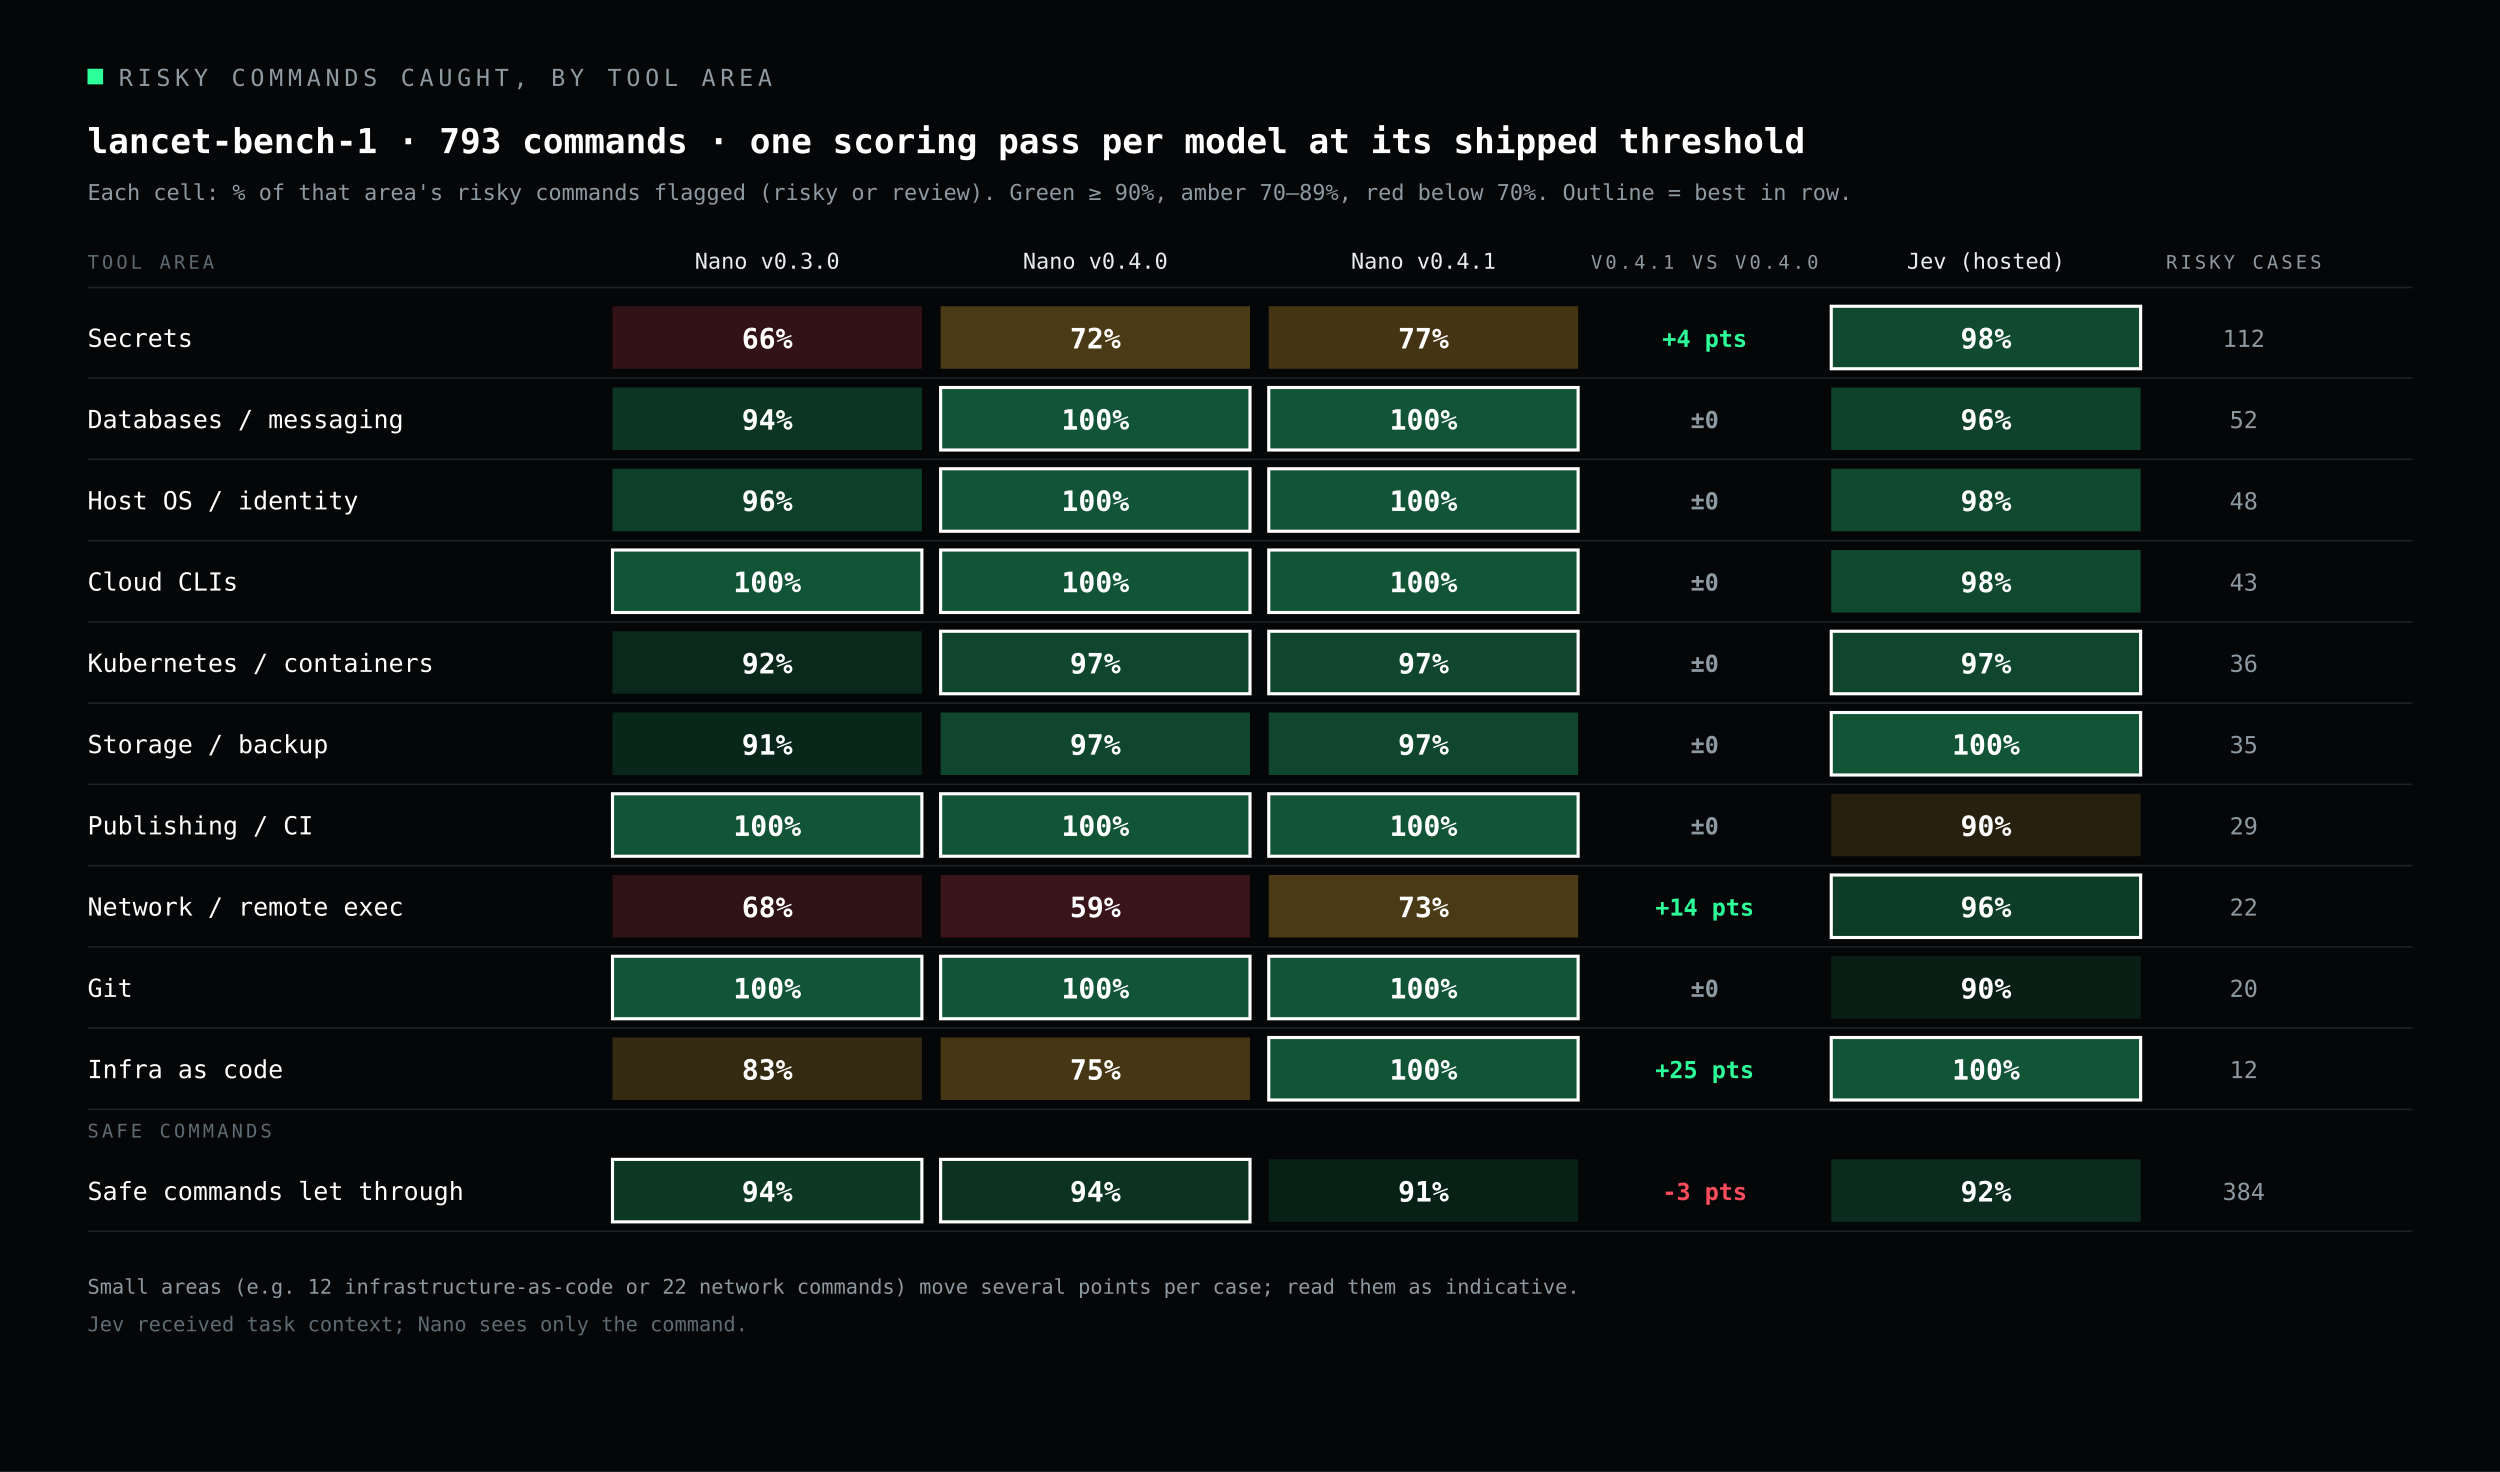
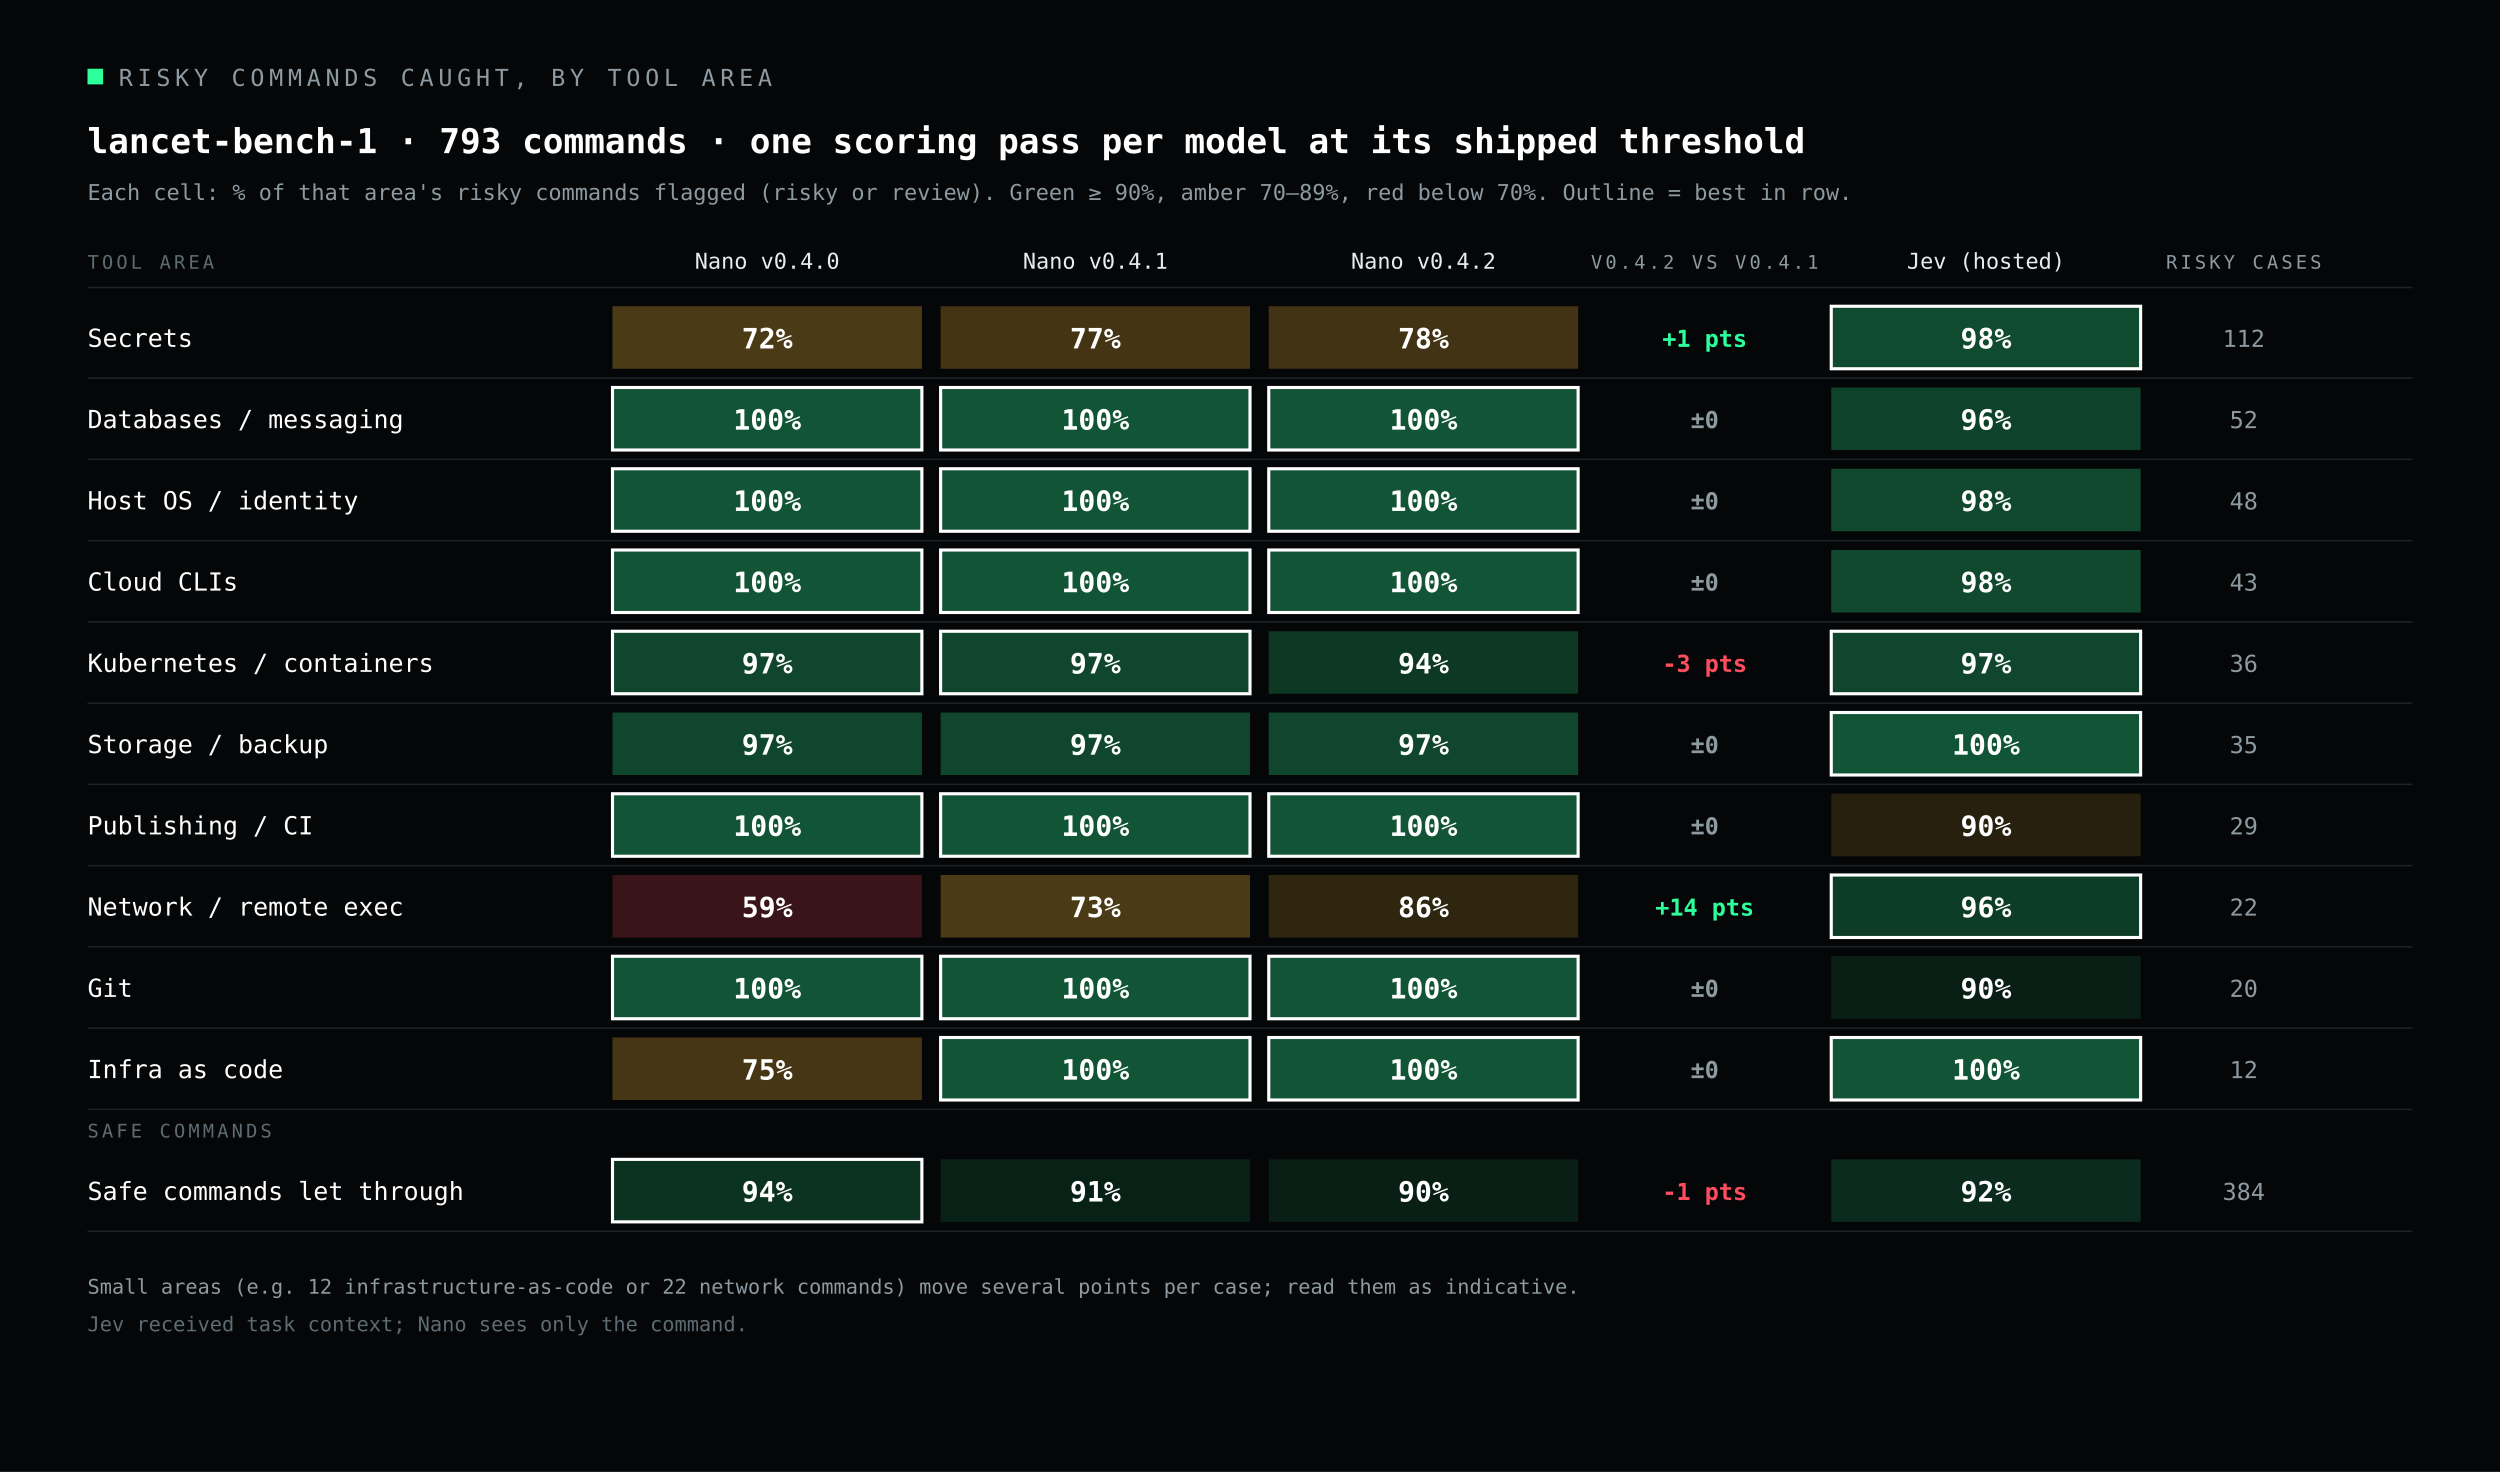
<svg xmlns="http://www.w3.org/2000/svg" width="1600" height="942" viewBox="0 0 1600 942" font-family="'Cascadia Mono','JetBrains Mono',Consolas,monospace">
  <rect width="1600" height="942" fill="#050607" />
  <rect x="56" y="44" width="10" height="10" fill="#2dff9a" />
  <text x="76" y="55" font-size="15" fill="#8d9aa1" text-anchor="start" font-weight="400" letter-spacing="3">RISKY COMMANDS CAUGHT, BY TOOL AREA</text>
  <text x="56" y="98" font-size="22" fill="#ffffff" text-anchor="start" font-weight="700" letter-spacing="0">lancet-bench-1 · 793 commands · one scoring pass per model at its shipped threshold</text>
  <text x="56" y="128" font-size="14" fill="#8d9aa1" text-anchor="start" font-weight="400" letter-spacing="0">Each cell: % of that area's risky commands flagged (risky or review). Green ≥ 90%, amber 70–89%, red below 70%. Outline = best in row.</text>
  <text x="56" y="172" font-size="12" fill="#5d6b72" text-anchor="start" font-weight="400" letter-spacing="2">TOOL AREA</text>
-   <text x="491.0" y="172" font-size="14" fill="#e6edf0" text-anchor="middle" font-weight="400" letter-spacing="0">Nano v0.3.0</text>
-   <text x="701.0" y="172" font-size="14" fill="#e6edf0" text-anchor="middle" font-weight="400" letter-spacing="0">Nano v0.4.0</text>
-   <text x="911.0" y="172" font-size="14" fill="#e6edf0" text-anchor="middle" font-weight="400" letter-spacing="0">Nano v0.4.1</text>
-   <text x="1091.0" y="172" font-size="12" fill="#8d9aa1" text-anchor="middle" font-weight="400" letter-spacing="2">V0.4.1 VS V0.4.0</text>
+   <text x="491.0" y="172" font-size="14" fill="#e6edf0" text-anchor="middle" font-weight="400" letter-spacing="0">Nano v0.4.0</text>
+   <text x="701.0" y="172" font-size="14" fill="#e6edf0" text-anchor="middle" font-weight="400" letter-spacing="0">Nano v0.4.1</text>
+   <text x="911.0" y="172" font-size="14" fill="#e6edf0" text-anchor="middle" font-weight="400" letter-spacing="0">Nano v0.4.2</text>
+   <text x="1091.0" y="172" font-size="12" fill="#8d9aa1" text-anchor="middle" font-weight="400" letter-spacing="2">V0.4.2 VS V0.4.1</text>
  <text x="1271.0" y="172" font-size="14" fill="#e6edf0" text-anchor="middle" font-weight="400" letter-spacing="0">Jev (hosted)</text>
  <text x="1436.0" y="172" font-size="12" fill="#8d9aa1" text-anchor="middle" font-weight="400" letter-spacing="2">RISKY CASES</text>
  <line x1="56" x2="1544" y1="184" y2="184" stroke="#1b2328" />
  <text x="56" y="222.0" font-size="16" fill="#ffffff" text-anchor="start" font-weight="400" letter-spacing="0">Secrets</text>
-   <rect x="392" y="196" width="198" height="40" fill="#ff4d5e" fill-opacity="0.18" />
-   <text x="491.0" y="223.0" font-size="18" fill="#ffffff" text-anchor="middle" font-weight="700" letter-spacing="0">66%</text>
-   <rect x="602" y="196" width="198" height="40" fill="#ffc23d" fill-opacity="0.28" />
-   <text x="701.0" y="223.0" font-size="18" fill="#ffffff" text-anchor="middle" font-weight="700" letter-spacing="0">72%</text>
-   <rect x="812" y="196" width="198" height="40" fill="#ffc23d" fill-opacity="0.25" />
-   <text x="911.0" y="223.0" font-size="18" fill="#ffffff" text-anchor="middle" font-weight="700" letter-spacing="0">77%</text>
-   <text x="1091.0" y="222.0" font-size="15" fill="#2dff9a" text-anchor="middle" font-weight="700" letter-spacing="0">+4 pts</text>
+   <rect x="392" y="196" width="198" height="40" fill="#ffc23d" fill-opacity="0.28" />
+   <text x="491.0" y="223.0" font-size="18" fill="#ffffff" text-anchor="middle" font-weight="700" letter-spacing="0">72%</text>
+   <rect x="602" y="196" width="198" height="40" fill="#ffc23d" fill-opacity="0.25" />
+   <text x="701.0" y="223.0" font-size="18" fill="#ffffff" text-anchor="middle" font-weight="700" letter-spacing="0">77%</text>
+   <rect x="812" y="196" width="198" height="40" fill="#ffc23d" fill-opacity="0.24" />
+   <text x="911.0" y="223.0" font-size="18" fill="#ffffff" text-anchor="middle" font-weight="700" letter-spacing="0">78%</text>
+   <text x="1091.0" y="222.0" font-size="15" fill="#2dff9a" text-anchor="middle" font-weight="700" letter-spacing="0">+1 pts</text>
  <rect x="1172" y="196" width="198" height="40" fill="#2dff9a" fill-opacity="0.28" stroke="#ffffff" stroke-width="2" />
  <text x="1271.0" y="223.0" font-size="18" fill="#ffffff" text-anchor="middle" font-weight="700" letter-spacing="0">98%</text>
  <text x="1436.0" y="222.0" font-size="15" fill="#8d9aa1" text-anchor="middle" font-weight="400" letter-spacing="0">112</text>
  <line x1="56" x2="1544" y1="242" y2="242" stroke="#1b2328" />
  <text x="56" y="274.0" font-size="16" fill="#ffffff" text-anchor="start" font-weight="400" letter-spacing="0">Databases / messaging</text>
-   <rect x="392" y="248" width="198" height="40" fill="#2dff9a" fill-opacity="0.19" />
-   <text x="491.0" y="275.0" font-size="18" fill="#ffffff" text-anchor="middle" font-weight="700" letter-spacing="0">94%</text>
+   <rect x="392" y="248" width="198" height="40" fill="#2dff9a" fill-opacity="0.32" stroke="#ffffff" stroke-width="2" />
+   <text x="491.0" y="275.0" font-size="18" fill="#ffffff" text-anchor="middle" font-weight="700" letter-spacing="0">100%</text>
  <rect x="602" y="248" width="198" height="40" fill="#2dff9a" fill-opacity="0.32" stroke="#ffffff" stroke-width="2" />
  <text x="701.0" y="275.0" font-size="18" fill="#ffffff" text-anchor="middle" font-weight="700" letter-spacing="0">100%</text>
  <rect x="812" y="248" width="198" height="40" fill="#2dff9a" fill-opacity="0.32" stroke="#ffffff" stroke-width="2" />
  <text x="911.0" y="275.0" font-size="18" fill="#ffffff" text-anchor="middle" font-weight="700" letter-spacing="0">100%</text>
  <text x="1091.0" y="274.0" font-size="15" fill="#8d9aa1" text-anchor="middle" font-weight="700" letter-spacing="0">±0</text>
  <rect x="1172" y="248" width="198" height="40" fill="#2dff9a" fill-opacity="0.24" />
  <text x="1271.0" y="275.0" font-size="18" fill="#ffffff" text-anchor="middle" font-weight="700" letter-spacing="0">96%</text>
  <text x="1436.0" y="274.0" font-size="15" fill="#8d9aa1" text-anchor="middle" font-weight="400" letter-spacing="0">52</text>
  <line x1="56" x2="1544" y1="294" y2="294" stroke="#1b2328" />
  <text x="56" y="326.0" font-size="16" fill="#ffffff" text-anchor="start" font-weight="400" letter-spacing="0">Host OS / identity</text>
-   <rect x="392" y="300" width="198" height="40" fill="#2dff9a" fill-opacity="0.23" />
-   <text x="491.0" y="327.0" font-size="18" fill="#ffffff" text-anchor="middle" font-weight="700" letter-spacing="0">96%</text>
+   <rect x="392" y="300" width="198" height="40" fill="#2dff9a" fill-opacity="0.32" stroke="#ffffff" stroke-width="2" />
+   <text x="491.0" y="327.0" font-size="18" fill="#ffffff" text-anchor="middle" font-weight="700" letter-spacing="0">100%</text>
  <rect x="602" y="300" width="198" height="40" fill="#2dff9a" fill-opacity="0.32" stroke="#ffffff" stroke-width="2" />
  <text x="701.0" y="327.0" font-size="18" fill="#ffffff" text-anchor="middle" font-weight="700" letter-spacing="0">100%</text>
  <rect x="812" y="300" width="198" height="40" fill="#2dff9a" fill-opacity="0.32" stroke="#ffffff" stroke-width="2" />
  <text x="911.0" y="327.0" font-size="18" fill="#ffffff" text-anchor="middle" font-weight="700" letter-spacing="0">100%</text>
  <text x="1091.0" y="326.0" font-size="15" fill="#8d9aa1" text-anchor="middle" font-weight="700" letter-spacing="0">±0</text>
  <rect x="1172" y="300" width="198" height="40" fill="#2dff9a" fill-opacity="0.27" />
  <text x="1271.0" y="327.0" font-size="18" fill="#ffffff" text-anchor="middle" font-weight="700" letter-spacing="0">98%</text>
  <text x="1436.0" y="326.0" font-size="15" fill="#8d9aa1" text-anchor="middle" font-weight="400" letter-spacing="0">48</text>
  <line x1="56" x2="1544" y1="346" y2="346" stroke="#1b2328" />
  <text x="56" y="378.0" font-size="16" fill="#ffffff" text-anchor="start" font-weight="400" letter-spacing="0">Cloud CLIs</text>
  <rect x="392" y="352" width="198" height="40" fill="#2dff9a" fill-opacity="0.32" stroke="#ffffff" stroke-width="2" />
  <text x="491.0" y="379.0" font-size="18" fill="#ffffff" text-anchor="middle" font-weight="700" letter-spacing="0">100%</text>
  <rect x="602" y="352" width="198" height="40" fill="#2dff9a" fill-opacity="0.32" stroke="#ffffff" stroke-width="2" />
  <text x="701.0" y="379.0" font-size="18" fill="#ffffff" text-anchor="middle" font-weight="700" letter-spacing="0">100%</text>
  <rect x="812" y="352" width="198" height="40" fill="#2dff9a" fill-opacity="0.32" stroke="#ffffff" stroke-width="2" />
  <text x="911.0" y="379.0" font-size="18" fill="#ffffff" text-anchor="middle" font-weight="700" letter-spacing="0">100%</text>
  <text x="1091.0" y="378.0" font-size="15" fill="#8d9aa1" text-anchor="middle" font-weight="700" letter-spacing="0">±0</text>
  <rect x="1172" y="352" width="198" height="40" fill="#2dff9a" fill-opacity="0.27" />
  <text x="1271.0" y="379.0" font-size="18" fill="#ffffff" text-anchor="middle" font-weight="700" letter-spacing="0">98%</text>
  <text x="1436.0" y="378.0" font-size="15" fill="#8d9aa1" text-anchor="middle" font-weight="400" letter-spacing="0">43</text>
  <line x1="56" x2="1544" y1="398" y2="398" stroke="#1b2328" />
  <text x="56" y="430.0" font-size="16" fill="#ffffff" text-anchor="start" font-weight="400" letter-spacing="0">Kubernetes / containers</text>
-   <rect x="392" y="404" width="198" height="40" fill="#2dff9a" fill-opacity="0.14" />
-   <text x="491.0" y="431.0" font-size="18" fill="#ffffff" text-anchor="middle" font-weight="700" letter-spacing="0">92%</text>
+   <rect x="392" y="404" width="198" height="40" fill="#2dff9a" fill-opacity="0.26" stroke="#ffffff" stroke-width="2" />
+   <text x="491.0" y="431.0" font-size="18" fill="#ffffff" text-anchor="middle" font-weight="700" letter-spacing="0">97%</text>
  <rect x="602" y="404" width="198" height="40" fill="#2dff9a" fill-opacity="0.26" stroke="#ffffff" stroke-width="2" />
  <text x="701.0" y="431.0" font-size="18" fill="#ffffff" text-anchor="middle" font-weight="700" letter-spacing="0">97%</text>
-   <rect x="812" y="404" width="198" height="40" fill="#2dff9a" fill-opacity="0.26" stroke="#ffffff" stroke-width="2" />
-   <text x="911.0" y="431.0" font-size="18" fill="#ffffff" text-anchor="middle" font-weight="700" letter-spacing="0">97%</text>
-   <text x="1091.0" y="430.0" font-size="15" fill="#8d9aa1" text-anchor="middle" font-weight="700" letter-spacing="0">±0</text>
+   <rect x="812" y="404" width="198" height="40" fill="#2dff9a" fill-opacity="0.20" />
+   <text x="911.0" y="431.0" font-size="18" fill="#ffffff" text-anchor="middle" font-weight="700" letter-spacing="0">94%</text>
+   <text x="1091.0" y="430.0" font-size="15" fill="#ff4d5e" text-anchor="middle" font-weight="700" letter-spacing="0">-3 pts</text>
  <rect x="1172" y="404" width="198" height="40" fill="#2dff9a" fill-opacity="0.26" stroke="#ffffff" stroke-width="2" />
  <text x="1271.0" y="431.0" font-size="18" fill="#ffffff" text-anchor="middle" font-weight="700" letter-spacing="0">97%</text>
  <text x="1436.0" y="430.0" font-size="15" fill="#8d9aa1" text-anchor="middle" font-weight="400" letter-spacing="0">36</text>
  <line x1="56" x2="1544" y1="450" y2="450" stroke="#1b2328" />
  <text x="56" y="482.0" font-size="16" fill="#ffffff" text-anchor="start" font-weight="400" letter-spacing="0">Storage / backup</text>
-   <rect x="392" y="456" width="198" height="40" fill="#2dff9a" fill-opacity="0.13" />
-   <text x="491.0" y="483.0" font-size="18" fill="#ffffff" text-anchor="middle" font-weight="700" letter-spacing="0">91%</text>
+   <rect x="392" y="456" width="198" height="40" fill="#2dff9a" fill-opacity="0.26" />
+   <text x="491.0" y="483.0" font-size="18" fill="#ffffff" text-anchor="middle" font-weight="700" letter-spacing="0">97%</text>
  <rect x="602" y="456" width="198" height="40" fill="#2dff9a" fill-opacity="0.26" />
  <text x="701.0" y="483.0" font-size="18" fill="#ffffff" text-anchor="middle" font-weight="700" letter-spacing="0">97%</text>
  <rect x="812" y="456" width="198" height="40" fill="#2dff9a" fill-opacity="0.26" />
  <text x="911.0" y="483.0" font-size="18" fill="#ffffff" text-anchor="middle" font-weight="700" letter-spacing="0">97%</text>
  <text x="1091.0" y="482.0" font-size="15" fill="#8d9aa1" text-anchor="middle" font-weight="700" letter-spacing="0">±0</text>
  <rect x="1172" y="456" width="198" height="40" fill="#2dff9a" fill-opacity="0.32" stroke="#ffffff" stroke-width="2" />
  <text x="1271.0" y="483.0" font-size="18" fill="#ffffff" text-anchor="middle" font-weight="700" letter-spacing="0">100%</text>
  <text x="1436.0" y="482.0" font-size="15" fill="#8d9aa1" text-anchor="middle" font-weight="400" letter-spacing="0">35</text>
  <line x1="56" x2="1544" y1="502" y2="502" stroke="#1b2328" />
  <text x="56" y="534.0" font-size="16" fill="#ffffff" text-anchor="start" font-weight="400" letter-spacing="0">Publishing / CI</text>
  <rect x="392" y="508" width="198" height="40" fill="#2dff9a" fill-opacity="0.32" stroke="#ffffff" stroke-width="2" />
  <text x="491.0" y="535.0" font-size="18" fill="#ffffff" text-anchor="middle" font-weight="700" letter-spacing="0">100%</text>
  <rect x="602" y="508" width="198" height="40" fill="#2dff9a" fill-opacity="0.32" stroke="#ffffff" stroke-width="2" />
  <text x="701.0" y="535.0" font-size="18" fill="#ffffff" text-anchor="middle" font-weight="700" letter-spacing="0">100%</text>
  <rect x="812" y="508" width="198" height="40" fill="#2dff9a" fill-opacity="0.32" stroke="#ffffff" stroke-width="2" />
  <text x="911.0" y="535.0" font-size="18" fill="#ffffff" text-anchor="middle" font-weight="700" letter-spacing="0">100%</text>
  <text x="1091.0" y="534.0" font-size="15" fill="#8d9aa1" text-anchor="middle" font-weight="700" letter-spacing="0">±0</text>
  <rect x="1172" y="508" width="198" height="40" fill="#ffc23d" fill-opacity="0.14" />
  <text x="1271.0" y="535.0" font-size="18" fill="#ffffff" text-anchor="middle" font-weight="700" letter-spacing="0">90%</text>
  <text x="1436.0" y="534.0" font-size="15" fill="#8d9aa1" text-anchor="middle" font-weight="400" letter-spacing="0">29</text>
  <line x1="56" x2="1544" y1="554" y2="554" stroke="#1b2328" />
  <text x="56" y="586.0" font-size="16" fill="#ffffff" text-anchor="start" font-weight="400" letter-spacing="0">Network / remote exec</text>
-   <rect x="392" y="560" width="198" height="40" fill="#ff4d5e" fill-opacity="0.17" />
-   <text x="491.0" y="587.0" font-size="18" fill="#ffffff" text-anchor="middle" font-weight="700" letter-spacing="0">68%</text>
-   <rect x="602" y="560" width="198" height="40" fill="#ff4d5e" fill-opacity="0.21" />
-   <text x="701.0" y="587.0" font-size="18" fill="#ffffff" text-anchor="middle" font-weight="700" letter-spacing="0">59%</text>
-   <rect x="812" y="560" width="198" height="40" fill="#ffc23d" fill-opacity="0.28" />
-   <text x="911.0" y="587.0" font-size="18" fill="#ffffff" text-anchor="middle" font-weight="700" letter-spacing="0">73%</text>
+   <rect x="392" y="560" width="198" height="40" fill="#ff4d5e" fill-opacity="0.21" />
+   <text x="491.0" y="587.0" font-size="18" fill="#ffffff" text-anchor="middle" font-weight="700" letter-spacing="0">59%</text>
+   <rect x="602" y="560" width="198" height="40" fill="#ffc23d" fill-opacity="0.28" />
+   <text x="701.0" y="587.0" font-size="18" fill="#ffffff" text-anchor="middle" font-weight="700" letter-spacing="0">73%</text>
+   <rect x="812" y="560" width="198" height="40" fill="#ffc23d" fill-opacity="0.17" />
+   <text x="911.0" y="587.0" font-size="18" fill="#ffffff" text-anchor="middle" font-weight="700" letter-spacing="0">86%</text>
  <text x="1091.0" y="586.0" font-size="15" fill="#2dff9a" text-anchor="middle" font-weight="700" letter-spacing="0">+14 pts</text>
  <rect x="1172" y="560" width="198" height="40" fill="#2dff9a" fill-opacity="0.22" stroke="#ffffff" stroke-width="2" />
  <text x="1271.0" y="587.0" font-size="18" fill="#ffffff" text-anchor="middle" font-weight="700" letter-spacing="0">96%</text>
  <text x="1436.0" y="586.0" font-size="15" fill="#8d9aa1" text-anchor="middle" font-weight="400" letter-spacing="0">22</text>
  <line x1="56" x2="1544" y1="606" y2="606" stroke="#1b2328" />
  <text x="56" y="638.0" font-size="16" fill="#ffffff" text-anchor="start" font-weight="400" letter-spacing="0">Git</text>
  <rect x="392" y="612" width="198" height="40" fill="#2dff9a" fill-opacity="0.32" stroke="#ffffff" stroke-width="2" />
  <text x="491.0" y="639.0" font-size="18" fill="#ffffff" text-anchor="middle" font-weight="700" letter-spacing="0">100%</text>
  <rect x="602" y="612" width="198" height="40" fill="#2dff9a" fill-opacity="0.32" stroke="#ffffff" stroke-width="2" />
  <text x="701.0" y="639.0" font-size="18" fill="#ffffff" text-anchor="middle" font-weight="700" letter-spacing="0">100%</text>
  <rect x="812" y="612" width="198" height="40" fill="#2dff9a" fill-opacity="0.32" stroke="#ffffff" stroke-width="2" />
  <text x="911.0" y="639.0" font-size="18" fill="#ffffff" text-anchor="middle" font-weight="700" letter-spacing="0">100%</text>
  <text x="1091.0" y="638.0" font-size="15" fill="#8d9aa1" text-anchor="middle" font-weight="700" letter-spacing="0">±0</text>
  <rect x="1172" y="612" width="198" height="40" fill="#2dff9a" fill-opacity="0.10" />
  <text x="1271.0" y="639.0" font-size="18" fill="#ffffff" text-anchor="middle" font-weight="700" letter-spacing="0">90%</text>
  <text x="1436.0" y="638.0" font-size="15" fill="#8d9aa1" text-anchor="middle" font-weight="400" letter-spacing="0">20</text>
  <line x1="56" x2="1544" y1="658" y2="658" stroke="#1b2328" />
  <text x="56" y="690.0" font-size="16" fill="#ffffff" text-anchor="start" font-weight="400" letter-spacing="0">Infra as code</text>
-   <rect x="392" y="664" width="198" height="40" fill="#ffc23d" fill-opacity="0.19" />
-   <text x="491.0" y="691.0" font-size="18" fill="#ffffff" text-anchor="middle" font-weight="700" letter-spacing="0">83%</text>
-   <rect x="602" y="664" width="198" height="40" fill="#ffc23d" fill-opacity="0.26" />
-   <text x="701.0" y="691.0" font-size="18" fill="#ffffff" text-anchor="middle" font-weight="700" letter-spacing="0">75%</text>
+   <rect x="392" y="664" width="198" height="40" fill="#ffc23d" fill-opacity="0.26" />
+   <text x="491.0" y="691.0" font-size="18" fill="#ffffff" text-anchor="middle" font-weight="700" letter-spacing="0">75%</text>
+   <rect x="602" y="664" width="198" height="40" fill="#2dff9a" fill-opacity="0.32" stroke="#ffffff" stroke-width="2" />
+   <text x="701.0" y="691.0" font-size="18" fill="#ffffff" text-anchor="middle" font-weight="700" letter-spacing="0">100%</text>
  <rect x="812" y="664" width="198" height="40" fill="#2dff9a" fill-opacity="0.32" stroke="#ffffff" stroke-width="2" />
  <text x="911.0" y="691.0" font-size="18" fill="#ffffff" text-anchor="middle" font-weight="700" letter-spacing="0">100%</text>
-   <text x="1091.0" y="690.0" font-size="15" fill="#2dff9a" text-anchor="middle" font-weight="700" letter-spacing="0">+25 pts</text>
+   <text x="1091.0" y="690.0" font-size="15" fill="#8d9aa1" text-anchor="middle" font-weight="700" letter-spacing="0">±0</text>
  <rect x="1172" y="664" width="198" height="40" fill="#2dff9a" fill-opacity="0.32" stroke="#ffffff" stroke-width="2" />
  <text x="1271.0" y="691.0" font-size="18" fill="#ffffff" text-anchor="middle" font-weight="700" letter-spacing="0">100%</text>
  <text x="1436.0" y="690.0" font-size="15" fill="#8d9aa1" text-anchor="middle" font-weight="400" letter-spacing="0">12</text>
  <line x1="56" x2="1544" y1="710" y2="710" stroke="#1b2328" />
  <text x="56" y="728" font-size="12" fill="#5d6b72" text-anchor="start" font-weight="400" letter-spacing="2">SAFE COMMANDS</text>
  <text x="56" y="768.0" font-size="16" fill="#ffffff" text-anchor="start" font-weight="400" letter-spacing="0">Safe commands let through</text>
-   <rect x="392" y="742" width="198" height="40" fill="#2dff9a" fill-opacity="0.20" stroke="#ffffff" stroke-width="2" />
+   <rect x="392" y="742" width="198" height="40" fill="#2dff9a" fill-opacity="0.18" stroke="#ffffff" stroke-width="2" />
  <text x="491.0" y="769.0" font-size="18" fill="#ffffff" text-anchor="middle" font-weight="700" letter-spacing="0">94%</text>
-   <rect x="602" y="742" width="198" height="40" fill="#2dff9a" fill-opacity="0.18" stroke="#ffffff" stroke-width="2" />
-   <text x="701.0" y="769.0" font-size="18" fill="#ffffff" text-anchor="middle" font-weight="700" letter-spacing="0">94%</text>
-   <rect x="812" y="742" width="198" height="40" fill="#2dff9a" fill-opacity="0.11" />
-   <text x="911.0" y="769.0" font-size="18" fill="#ffffff" text-anchor="middle" font-weight="700" letter-spacing="0">91%</text>
-   <text x="1091.0" y="768.0" font-size="15" fill="#ff4d5e" text-anchor="middle" font-weight="700" letter-spacing="0">-3 pts</text>
+   <rect x="602" y="742" width="198" height="40" fill="#2dff9a" fill-opacity="0.11" />
+   <text x="701.0" y="769.0" font-size="18" fill="#ffffff" text-anchor="middle" font-weight="700" letter-spacing="0">91%</text>
+   <rect x="812" y="742" width="198" height="40" fill="#2dff9a" fill-opacity="0.10" />
+   <text x="911.0" y="769.0" font-size="18" fill="#ffffff" text-anchor="middle" font-weight="700" letter-spacing="0">90%</text>
+   <text x="1091.0" y="768.0" font-size="15" fill="#ff4d5e" text-anchor="middle" font-weight="700" letter-spacing="0">-1 pts</text>
  <rect x="1172" y="742" width="198" height="40" fill="#2dff9a" fill-opacity="0.15" />
  <text x="1271.0" y="769.0" font-size="18" fill="#ffffff" text-anchor="middle" font-weight="700" letter-spacing="0">92%</text>
  <text x="1436.0" y="768.0" font-size="15" fill="#8d9aa1" text-anchor="middle" font-weight="400" letter-spacing="0">384</text>
  <line x1="56" x2="1544" y1="788" y2="788" stroke="#1b2328" />
  <text x="56" y="828" font-size="13" fill="#8d9aa1" text-anchor="start" font-weight="400" letter-spacing="0">Small areas (e.g. 12 infrastructure-as-code or 22 network commands) move several points per case; read them as indicative.</text>
  <text x="56" y="852" font-size="13" fill="#5d6b72" text-anchor="start" font-weight="400" letter-spacing="0">Jev received task context; Nano sees only the command.</text>
</svg>
